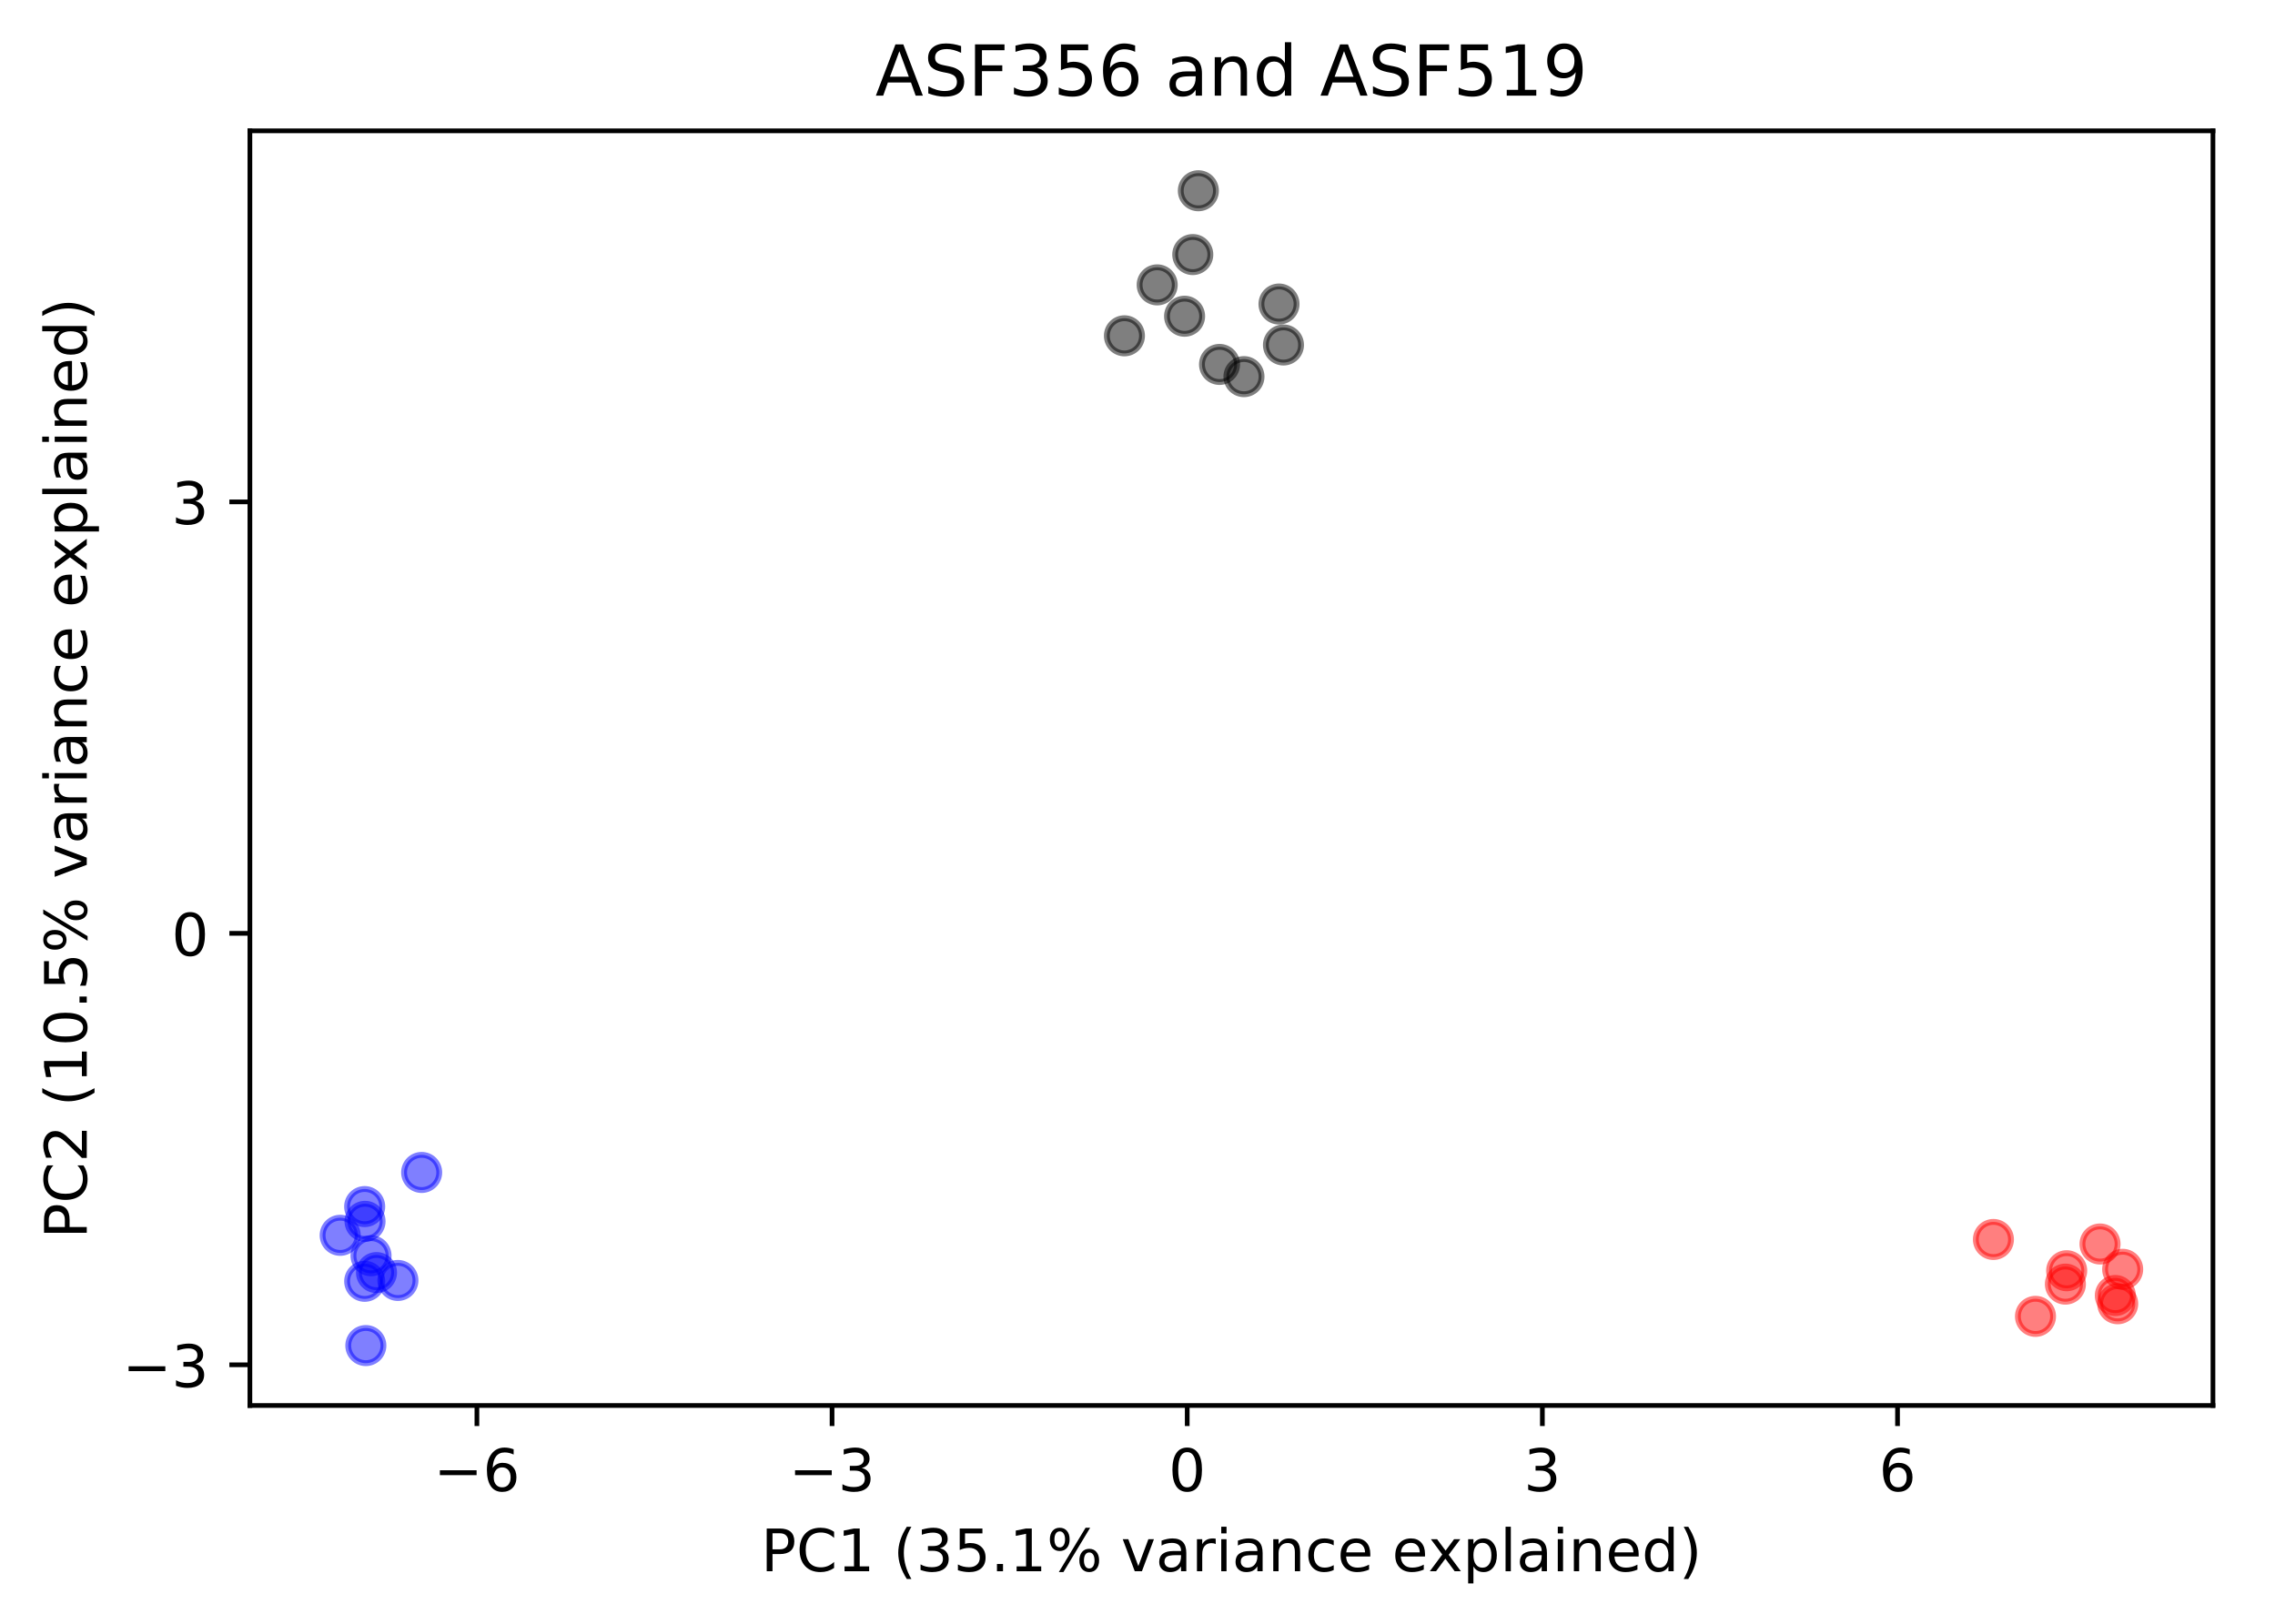
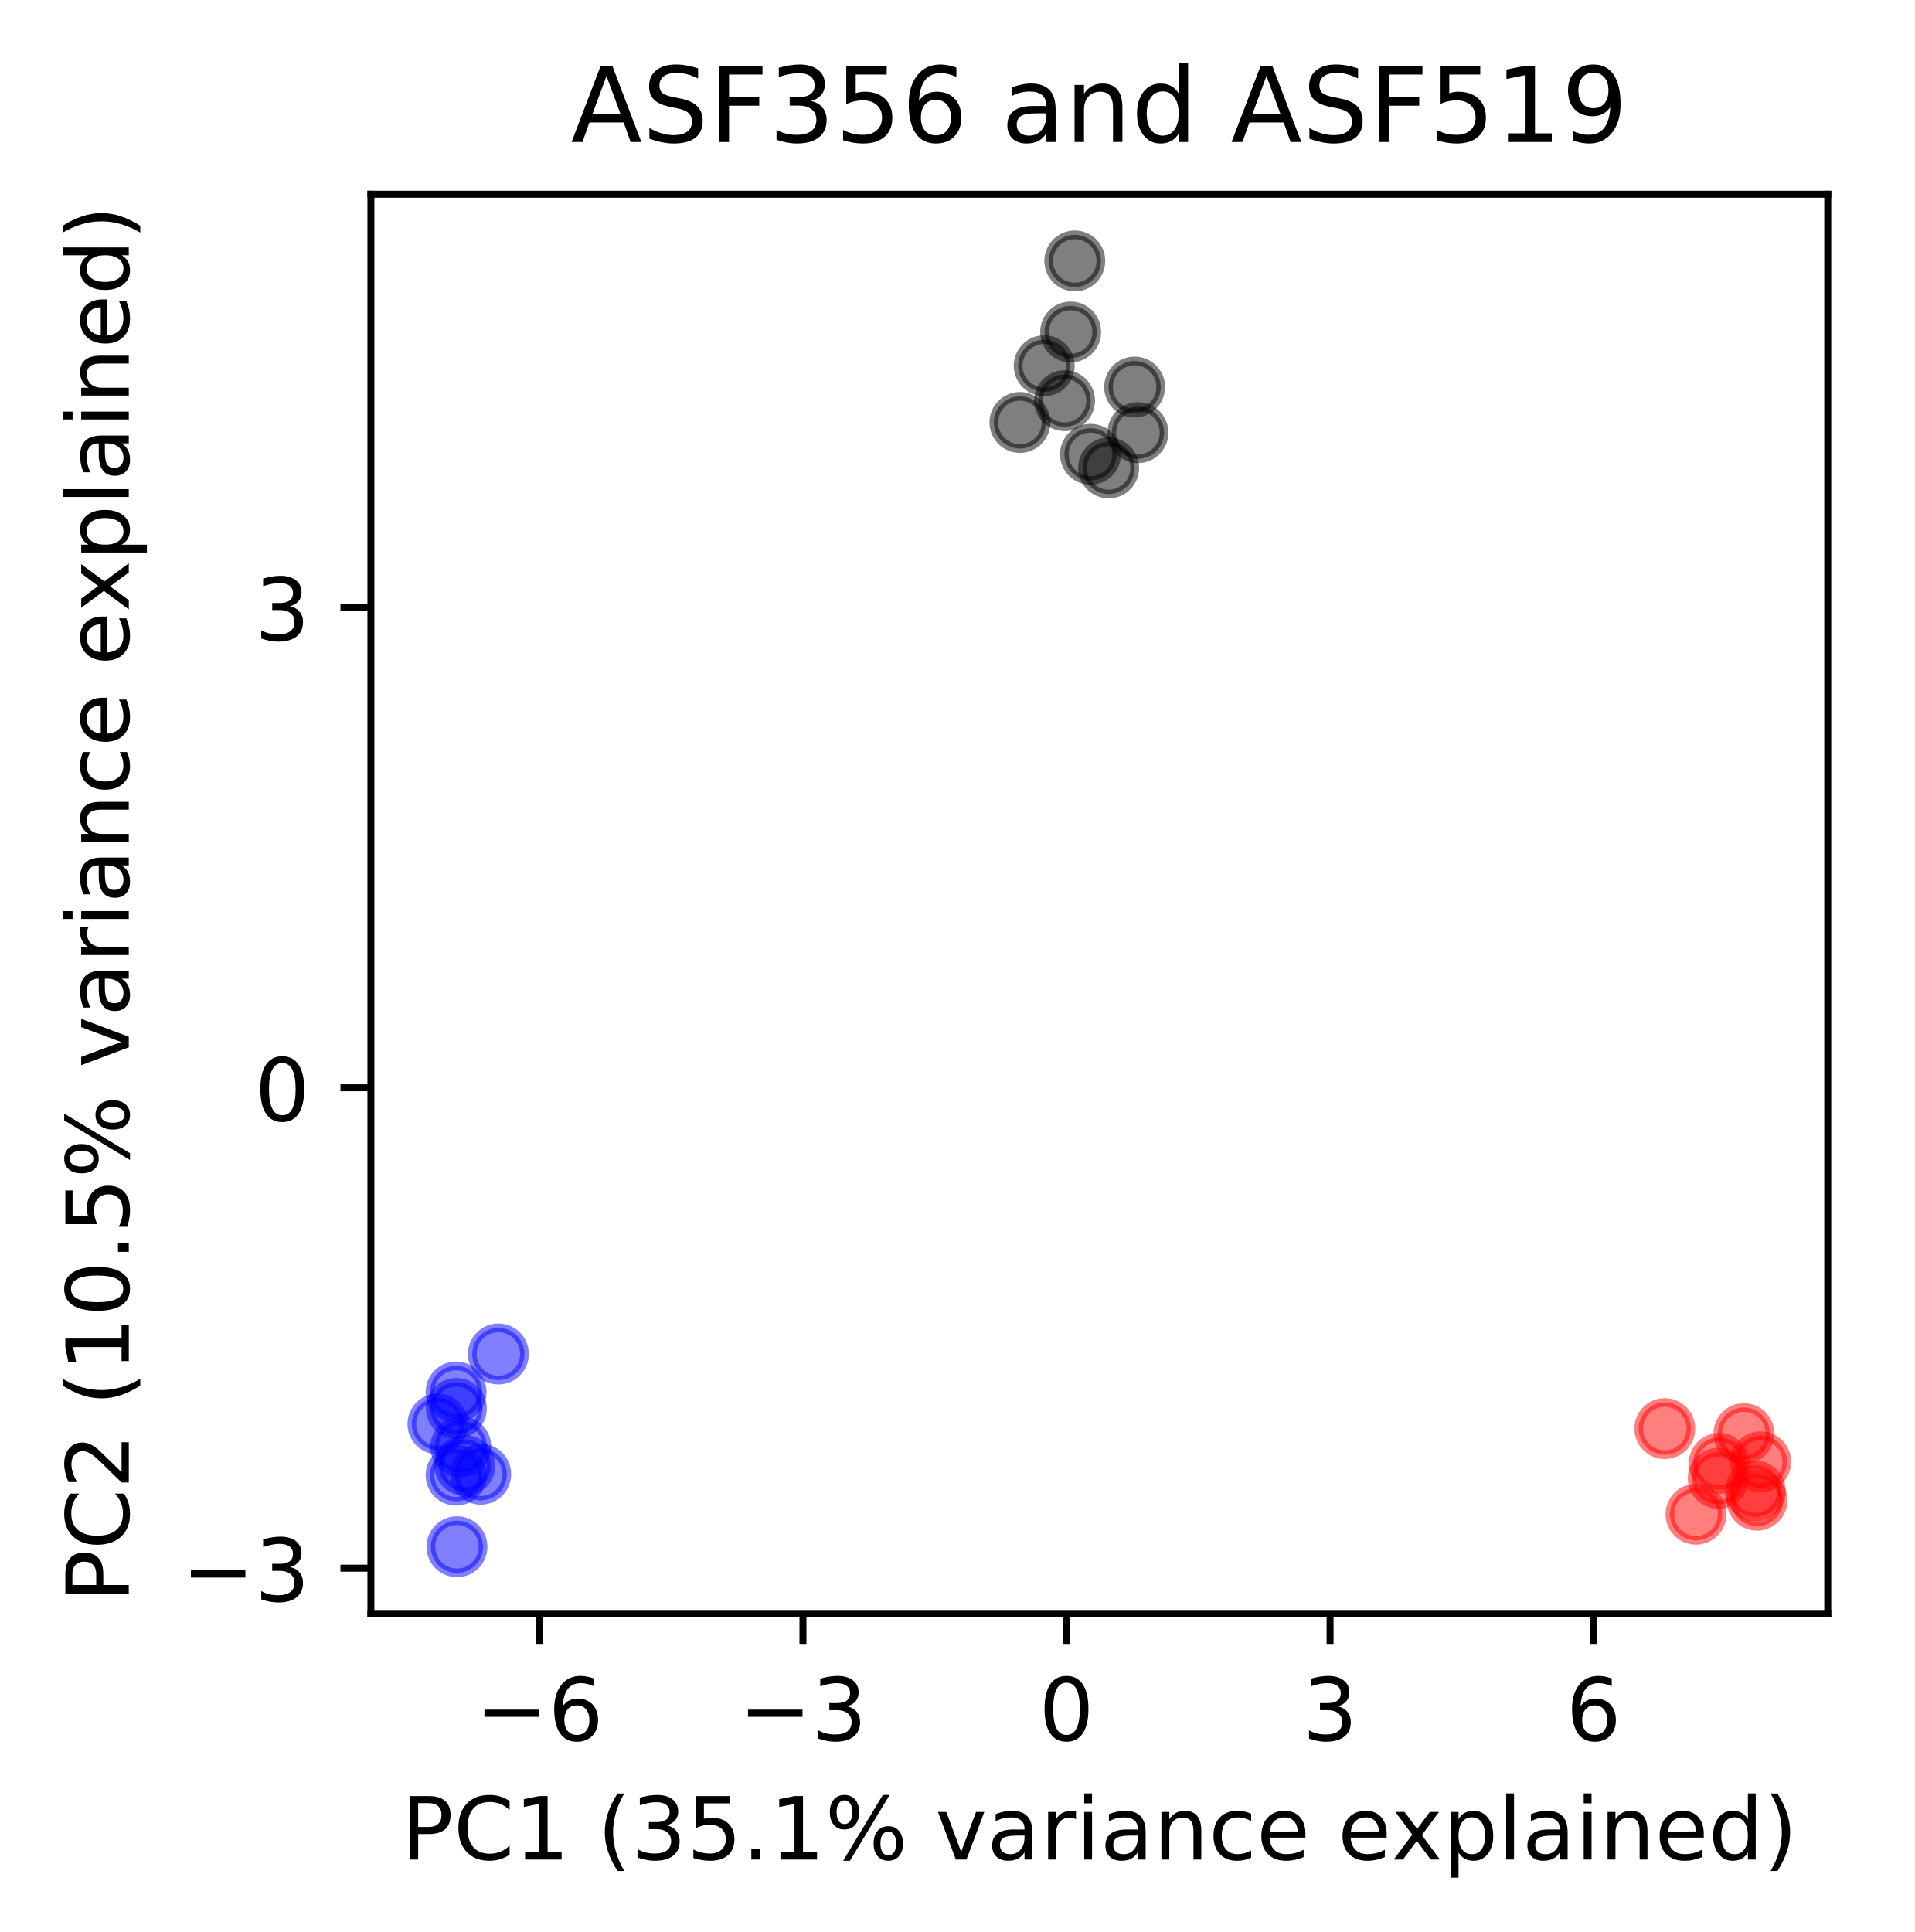
- <svg xmlns="http://www.w3.org/2000/svg" xmlns:xlink="http://www.w3.org/1999/xlink" height="277pt" version="1.1" viewBox="0 0 388 277" width="388pt">
+ <svg xmlns="http://www.w3.org/2000/svg" xmlns:xlink="http://www.w3.org/1999/xlink" height="222pt" version="1.1" viewBox="0 0 220 222" width="220pt">
  <defs>
    <style type="text/css">
*{stroke-linecap:butt;stroke-linejoin:round;}
  </style>
  </defs>
  <g id="figure_1">
    <g id="patch_1">
-       <path d="M 0 277.314  L 388.12 277.314  L 388.12 0  L 0 0  z " style="fill:#ffffff;" />
+       <path d="M 0 222.954  L 220.72 222.954  L 220.72 0  L 0 0  z " style="fill:#ffffff;" />
    </g>
    <g id="axes_1">
      <g id="patch_2">
-         <path d="M 42.62 239.758  L 377.42 239.758  L 377.42 22.318  L 42.62 22.318  z " style="fill:#ffffff;" />
+         <path d="M 42.62 185.398  L 210.02 185.398  L 210.02 22.318  L 42.62 22.318  z " style="fill:#ffffff;" />
      </g>
      <g id="PathCollection_1">
        <defs>
-           <path d="M 0 3  C 0.796 3 1.559 2.684 2.121 2.121  C 2.684 1.559 3 0.796 3 0  C 3 -0.796 2.684 -1.559 2.121 -2.121  C 1.559 -2.684 0.796 -3 0 -3  C -0.796 -3 -1.559 -2.684 -2.121 -2.121  C -2.684 -1.559 -3 -0.796 -3 0  C -3 0.796 -2.684 1.559 -2.121 2.121  C -1.559 2.684 -0.796 3 0 3  z " id="C0_0_54c3cd9144" />
+           <path d="M 0 3  C 0.796 3 1.559 2.684 2.121 2.121  C 2.684 1.559 3 0.796 3 0  C 3 -0.796 2.684 -1.559 2.121 -2.121  C 1.559 -2.684 0.796 -3 0 -3  C -0.796 -3 -1.559 -2.684 -2.121 -2.121  C -2.684 -1.559 -3 -0.796 -3 0  C -3 0.796 -2.684 1.559 -2.121 2.121  C -1.559 2.684 -0.796 3 0 3  z " id="C0_0_e831d27864" />
        </defs>
-         <g clip-path="url(#p5eb4cb248e)">
-           <use style="fill:#0000ff;fill-opacity:0.5;stroke:#0000ff;stroke-opacity:0.5;" x="62.2" xlink:href="#C0_0_54c3cd9144" y="218.573" />
-         </g>
-         <g clip-path="url(#p5eb4cb248e)">
-           <use style="fill:#ff0000;fill-opacity:0.5;stroke:#ff0000;stroke-opacity:0.5;" x="352.47" xlink:href="#C0_0_54c3cd9144" y="216.77" />
-         </g>
-         <g clip-path="url(#p5eb4cb248e)">
-           <use style="fill:#0000ff;fill-opacity:0.5;stroke:#0000ff;stroke-opacity:0.5;" x="71.914" xlink:href="#C0_0_54c3cd9144" y="200.004" />
-         </g>
-         <g clip-path="url(#p5eb4cb248e)">
-           <use style="fill-opacity:0.5;stroke:#000000;stroke-opacity:0.5;" x="191.771" xlink:href="#C0_0_54c3cd9144" y="57.284" />
-         </g>
-         <g clip-path="url(#p5eb4cb248e)">
-           <use style="fill:#ff0000;fill-opacity:0.5;stroke:#ff0000;stroke-opacity:0.5;" x="339.978" xlink:href="#C0_0_54c3cd9144" y="211.438" />
-         </g>
-         <g clip-path="url(#p5eb4cb248e)">
-           <use style="fill:#0000ff;fill-opacity:0.5;stroke:#0000ff;stroke-opacity:0.5;" x="62.258" xlink:href="#C0_0_54c3cd9144" y="208.343" />
-         </g>
-         <g clip-path="url(#p5eb4cb248e)">
-           <use style="fill-opacity:0.5;stroke:#000000;stroke-opacity:0.5;" x="207.992" xlink:href="#C0_0_54c3cd9144" y="62.166" />
-         </g>
-         <g clip-path="url(#p5eb4cb248e)">
-           <use style="fill-opacity:0.5;stroke:#000000;stroke-opacity:0.5;" x="202.03" xlink:href="#C0_0_54c3cd9144" y="53.944" />
-         </g>
-         <g clip-path="url(#p5eb4cb248e)">
-           <use style="fill:#ff0000;fill-opacity:0.5;stroke:#ff0000;stroke-opacity:0.5;" x="352.252" xlink:href="#C0_0_54c3cd9144" y="219.051" />
-         </g>
-         <g clip-path="url(#p5eb4cb248e)">
-           <use style="fill:#0000ff;fill-opacity:0.5;stroke:#0000ff;stroke-opacity:0.5;" x="67.863" xlink:href="#C0_0_54c3cd9144" y="218.428" />
-         </g>
-         <g clip-path="url(#p5eb4cb248e)">
-           <use style="fill-opacity:0.5;stroke:#000000;stroke-opacity:0.5;" x="218.132" xlink:href="#C0_0_54c3cd9144" y="51.864" />
-         </g>
-         <g clip-path="url(#p5eb4cb248e)">
-           <use style="fill:#ff0000;fill-opacity:0.5;stroke:#ff0000;stroke-opacity:0.5;" x="362.021" xlink:href="#C0_0_54c3cd9144" y="216.526" />
-         </g>
-         <g clip-path="url(#p5eb4cb248e)">
-           <use style="fill:#0000ff;fill-opacity:0.5;stroke:#0000ff;stroke-opacity:0.5;" x="62.393" xlink:href="#C0_0_54c3cd9144" y="229.536" />
-         </g>
-         <g clip-path="url(#p5eb4cb248e)">
-           <use style="fill:#ff0000;fill-opacity:0.5;stroke:#ff0000;stroke-opacity:0.5;" x="358.16" xlink:href="#C0_0_54c3cd9144" y="212.207" />
-         </g>
-         <g clip-path="url(#p5eb4cb248e)">
-           <use style="fill-opacity:0.5;stroke:#000000;stroke-opacity:0.5;" x="212.156" xlink:href="#C0_0_54c3cd9144" y="64.249" />
-         </g>
-         <g clip-path="url(#p5eb4cb248e)">
-           <use style="fill-opacity:0.5;stroke:#000000;stroke-opacity:0.5;" x="203.427" xlink:href="#C0_0_54c3cd9144" y="43.424" />
-         </g>
-         <g clip-path="url(#p5eb4cb248e)">
-           <use style="fill:#0000ff;fill-opacity:0.5;stroke:#0000ff;stroke-opacity:0.5;" x="58.019" xlink:href="#C0_0_54c3cd9144" y="210.727" />
-         </g>
-         <g clip-path="url(#p5eb4cb248e)">
-           <use style="fill:#0000ff;fill-opacity:0.5;stroke:#0000ff;stroke-opacity:0.5;" x="63.28" xlink:href="#C0_0_54c3cd9144" y="214.212" />
-         </g>
-         <g clip-path="url(#p5eb4cb248e)">
-           <use style="fill-opacity:0.5;stroke:#000000;stroke-opacity:0.5;" x="197.358" xlink:href="#C0_0_54c3cd9144" y="48.596" />
-         </g>
-         <g clip-path="url(#p5eb4cb248e)">
-           <use style="fill:#ff0000;fill-opacity:0.5;stroke:#ff0000;stroke-opacity:0.5;" x="360.768" xlink:href="#C0_0_54c3cd9144" y="220.995" />
-         </g>
-         <g clip-path="url(#p5eb4cb248e)">
-           <use style="fill-opacity:0.5;stroke:#000000;stroke-opacity:0.5;" x="218.895" xlink:href="#C0_0_54c3cd9144" y="58.847" />
-         </g>
-         <g clip-path="url(#p5eb4cb248e)">
-           <use style="fill:#ff0000;fill-opacity:0.5;stroke:#ff0000;stroke-opacity:0.5;" x="361.172" xlink:href="#C0_0_54c3cd9144" y="222.401" />
-         </g>
-         <g clip-path="url(#p5eb4cb248e)">
-           <use style="fill:#0000ff;fill-opacity:0.5;stroke:#0000ff;stroke-opacity:0.5;" x="64.212" xlink:href="#C0_0_54c3cd9144" y="217.085" />
-         </g>
-         <g clip-path="url(#p5eb4cb248e)">
-           <use style="fill-opacity:0.5;stroke:#000000;stroke-opacity:0.5;" x="204.378" xlink:href="#C0_0_54c3cd9144" y="32.54" />
-         </g>
-         <g clip-path="url(#p5eb4cb248e)">
-           <use style="fill:#ff0000;fill-opacity:0.5;stroke:#ff0000;stroke-opacity:0.5;" x="347.152" xlink:href="#C0_0_54c3cd9144" y="224.553" />
-         </g>
-         <g clip-path="url(#p5eb4cb248e)">
-           <use style="fill:#0000ff;fill-opacity:0.5;stroke:#0000ff;stroke-opacity:0.5;" x="62.195" xlink:href="#C0_0_54c3cd9144" y="205.827" />
+         <g clip-path="url(#p39b601dd6e)">
+           <use style="fill:#0000ff;fill-opacity:0.5;stroke:#0000ff;stroke-opacity:0.5;" x="52.41" xlink:href="#C0_0_e831d27864" y="169.509" />
+         </g>
+         <g clip-path="url(#p39b601dd6e)">
+           <use style="fill:#ff0000;fill-opacity:0.5;stroke:#ff0000;stroke-opacity:0.5;" x="197.545" xlink:href="#C0_0_e831d27864" y="168.157" />
+         </g>
+         <g clip-path="url(#p39b601dd6e)">
+           <use style="fill:#0000ff;fill-opacity:0.5;stroke:#0000ff;stroke-opacity:0.5;" x="57.267" xlink:href="#C0_0_e831d27864" y="155.583" />
+         </g>
+         <g clip-path="url(#p39b601dd6e)">
+           <use style="fill-opacity:0.5;stroke:#000000;stroke-opacity:0.5;" x="117.196" xlink:href="#C0_0_e831d27864" y="48.542" />
+         </g>
+         <g clip-path="url(#p39b601dd6e)">
+           <use style="fill:#ff0000;fill-opacity:0.5;stroke:#ff0000;stroke-opacity:0.5;" x="191.299" xlink:href="#C0_0_e831d27864" y="164.158" />
+         </g>
+         <g clip-path="url(#p39b601dd6e)">
+           <use style="fill:#0000ff;fill-opacity:0.5;stroke:#0000ff;stroke-opacity:0.5;" x="52.439" xlink:href="#C0_0_e831d27864" y="161.837" />
+         </g>
+         <g clip-path="url(#p39b601dd6e)">
+           <use style="fill-opacity:0.5;stroke:#000000;stroke-opacity:0.5;" x="125.306" xlink:href="#C0_0_e831d27864" y="52.204" />
+         </g>
+         <g clip-path="url(#p39b601dd6e)">
+           <use style="fill-opacity:0.5;stroke:#000000;stroke-opacity:0.5;" x="122.325" xlink:href="#C0_0_e831d27864" y="46.038" />
+         </g>
+         <g clip-path="url(#p39b601dd6e)">
+           <use style="fill:#ff0000;fill-opacity:0.5;stroke:#ff0000;stroke-opacity:0.5;" x="197.436" xlink:href="#C0_0_e831d27864" y="169.868" />
+         </g>
+         <g clip-path="url(#p39b601dd6e)">
+           <use style="fill:#0000ff;fill-opacity:0.5;stroke:#0000ff;stroke-opacity:0.5;" x="55.242" xlink:href="#C0_0_e831d27864" y="169.4" />
+         </g>
+         <g clip-path="url(#p39b601dd6e)">
+           <use style="fill-opacity:0.5;stroke:#000000;stroke-opacity:0.5;" x="130.376" xlink:href="#C0_0_e831d27864" y="44.477" />
+         </g>
+         <g clip-path="url(#p39b601dd6e)">
+           <use style="fill:#ff0000;fill-opacity:0.5;stroke:#ff0000;stroke-opacity:0.5;" x="202.321" xlink:href="#C0_0_e831d27864" y="167.974" />
+         </g>
+         <g clip-path="url(#p39b601dd6e)">
+           <use style="fill:#0000ff;fill-opacity:0.5;stroke:#0000ff;stroke-opacity:0.5;" x="52.507" xlink:href="#C0_0_e831d27864" y="177.732" />
+         </g>
+         <g clip-path="url(#p39b601dd6e)">
+           <use style="fill:#ff0000;fill-opacity:0.5;stroke:#ff0000;stroke-opacity:0.5;" x="200.39" xlink:href="#C0_0_e831d27864" y="164.735" />
+         </g>
+         <g clip-path="url(#p39b601dd6e)">
+           <use style="fill-opacity:0.5;stroke:#000000;stroke-opacity:0.5;" x="127.388" xlink:href="#C0_0_e831d27864" y="53.767" />
+         </g>
+         <g clip-path="url(#p39b601dd6e)">
+           <use style="fill-opacity:0.5;stroke:#000000;stroke-opacity:0.5;" x="123.024" xlink:href="#C0_0_e831d27864" y="38.148" />
+         </g>
+         <g clip-path="url(#p39b601dd6e)">
+           <use style="fill:#0000ff;fill-opacity:0.5;stroke:#0000ff;stroke-opacity:0.5;" x="50.32" xlink:href="#C0_0_e831d27864" y="163.625" />
+         </g>
+         <g clip-path="url(#p39b601dd6e)">
+           <use style="fill:#0000ff;fill-opacity:0.5;stroke:#0000ff;stroke-opacity:0.5;" x="52.95" xlink:href="#C0_0_e831d27864" y="166.238" />
+         </g>
+         <g clip-path="url(#p39b601dd6e)">
+           <use style="fill-opacity:0.5;stroke:#000000;stroke-opacity:0.5;" x="119.989" xlink:href="#C0_0_e831d27864" y="42.026" />
+         </g>
+         <g clip-path="url(#p39b601dd6e)">
+           <use style="fill:#ff0000;fill-opacity:0.5;stroke:#ff0000;stroke-opacity:0.5;" x="201.694" xlink:href="#C0_0_e831d27864" y="171.326" />
+         </g>
+         <g clip-path="url(#p39b601dd6e)">
+           <use style="fill-opacity:0.5;stroke:#000000;stroke-opacity:0.5;" x="130.758" xlink:href="#C0_0_e831d27864" y="49.715" />
+         </g>
+         <g clip-path="url(#p39b601dd6e)">
+           <use style="fill:#ff0000;fill-opacity:0.5;stroke:#ff0000;stroke-opacity:0.5;" x="201.896" xlink:href="#C0_0_e831d27864" y="172.38" />
+         </g>
+         <g clip-path="url(#p39b601dd6e)">
+           <use style="fill:#0000ff;fill-opacity:0.5;stroke:#0000ff;stroke-opacity:0.5;" x="53.416" xlink:href="#C0_0_e831d27864" y="168.394" />
+         </g>
+         <g clip-path="url(#p39b601dd6e)">
+           <use style="fill-opacity:0.5;stroke:#000000;stroke-opacity:0.5;" x="123.499" xlink:href="#C0_0_e831d27864" y="29.985" />
+         </g>
+         <g clip-path="url(#p39b601dd6e)">
+           <use style="fill:#ff0000;fill-opacity:0.5;stroke:#ff0000;stroke-opacity:0.5;" x="194.886" xlink:href="#C0_0_e831d27864" y="173.994" />
+         </g>
+         <g clip-path="url(#p39b601dd6e)">
+           <use style="fill:#0000ff;fill-opacity:0.5;stroke:#0000ff;stroke-opacity:0.5;" x="52.408" xlink:href="#C0_0_e831d27864" y="159.95" />
        </g>
      </g>
      <g id="matplotlib.axis_1">
        <g id="xtick_1">
          <g id="line2d_1">
            <defs>
-               <path d="M 0 0  L 0 3.5  " id="m6703684ed3" style="stroke:#000000;stroke-width:0.8;" />
-             </defs>
-             <g>
-               <use style="stroke:#000000;stroke-width:0.8;" x="81.335" xlink:href="#m6703684ed3" y="239.758" />
+               <path d="M 0 0  L 0 3.5  " id="m27b9140f7a" style="stroke:#000000;stroke-width:0.8;" />
+             </defs>
+             <g>
+               <use style="stroke:#000000;stroke-width:0.8;" x="61.978" xlink:href="#m27b9140f7a" y="185.398" />
            </g>
          </g>
          <g id="text_1">
            <defs>
              <path d="M 10.594 35.5  L 73.188 35.5  L 73.188 27.203  L 10.594 27.203  z " id="DejaVuSans-2212" />
              <path d="M 33.016 40.375  Q 26.375 40.375 22.484 35.828  Q 18.609 31.297 18.609 23.391  Q 18.609 15.531 22.484 10.953  Q 26.375 6.391 33.016 6.391  Q 39.656 6.391 43.531 10.953  Q 47.406 15.531 47.406 23.391  Q 47.406 31.297 43.531 35.828  Q 39.656 40.375 33.016 40.375  z M 52.594 71.297  L 52.594 62.312  Q 48.875 64.062 45.094 64.984  Q 41.312 65.922 37.594 65.922  Q 27.828 65.922 22.672 59.328  Q 17.531 52.734 16.797 39.406  Q 19.672 43.656 24.016 45.922  Q 28.375 48.188 33.594 48.188  Q 44.578 48.188 50.953 41.516  Q 57.328 34.859 57.328 23.391  Q 57.328 12.156 50.688 5.359  Q 44.047 -1.422 33.016 -1.422  Q 20.359 -1.422 13.672 8.266  Q 6.984 17.969 6.984 36.375  Q 6.984 53.656 15.188 63.938  Q 23.391 74.219 37.203 74.219  Q 40.922 74.219 44.703 73.484  Q 48.484 72.75 52.594 71.297  z " id="DejaVuSans-36" />
            </defs>
-             <g transform="translate(73.96432 254.3566)scale(0.1 -0.1)">
+             <g transform="translate(54.60677 199.9966)scale(0.1 -0.1)">
              <use xlink:href="#DejaVuSans-2212" />
              <use x="83.789" xlink:href="#DejaVuSans-36" />
            </g>
          </g>
        </g>
        <g id="xtick_2">
          <g id="line2d_2">
            <g>
-               <use style="stroke:#000000;stroke-width:0.8;" x="141.907" xlink:href="#m6703684ed3" y="239.758" />
+               <use style="stroke:#000000;stroke-width:0.8;" x="92.264" xlink:href="#m27b9140f7a" y="185.398" />
            </g>
          </g>
          <g id="text_2">
            <defs>
              <path d="M 40.578 39.312  Q 47.656 37.797 51.625 33  Q 55.609 28.219 55.609 21.188  Q 55.609 10.406 48.188 4.484  Q 40.766 -1.422 27.094 -1.422  Q 22.516 -1.422 17.656 -0.516  Q 12.797 0.391 7.625 2.203  L 7.625 11.719  Q 11.719 9.328 16.594 8.109  Q 21.484 6.891 26.812 6.891  Q 36.078 6.891 40.938 10.547  Q 45.797 14.203 45.797 21.188  Q 45.797 27.641 41.281 31.266  Q 36.766 34.906 28.719 34.906  L 20.219 34.906  L 20.219 43.016  L 29.109 43.016  Q 36.375 43.016 40.234 45.922  Q 44.094 48.828 44.094 54.297  Q 44.094 59.906 40.109 62.906  Q 36.141 65.922 28.719 65.922  Q 24.656 65.922 20.016 65.031  Q 15.375 64.156 9.812 62.312  L 9.812 71.094  Q 15.438 72.656 20.344 73.438  Q 25.25 74.219 29.594 74.219  Q 40.828 74.219 47.359 69.109  Q 53.906 64.016 53.906 55.328  Q 53.906 49.266 50.438 45.094  Q 46.969 40.922 40.578 39.312  z " id="DejaVuSans-33" />
            </defs>
-             <g transform="translate(134.536 254.3566)scale(0.1 -0.1)">
+             <g transform="translate(84.89261 199.9966)scale(0.1 -0.1)">
              <use xlink:href="#DejaVuSans-2212" />
              <use x="83.789" xlink:href="#DejaVuSans-33" />
            </g>
          </g>
        </g>
        <g id="xtick_3">
          <g id="line2d_3">
            <g>
-               <use style="stroke:#000000;stroke-width:0.8;" x="202.479" xlink:href="#m6703684ed3" y="239.758" />
+               <use style="stroke:#000000;stroke-width:0.8;" x="122.55" xlink:href="#m27b9140f7a" y="185.398" />
            </g>
          </g>
          <g id="text_3">
            <defs>
              <path d="M 31.781 66.406  Q 24.172 66.406 20.328 58.906  Q 16.5 51.422 16.5 36.375  Q 16.5 21.391 20.328 13.891  Q 24.172 6.391 31.781 6.391  Q 39.453 6.391 43.281 13.891  Q 47.125 21.391 47.125 36.375  Q 47.125 51.422 43.281 58.906  Q 39.453 66.406 31.781 66.406  z M 31.781 74.219  Q 44.047 74.219 50.516 64.516  Q 56.984 54.828 56.984 36.375  Q 56.984 17.969 50.516 8.266  Q 44.047 -1.422 31.781 -1.422  Q 19.531 -1.422 13.062 8.266  Q 6.594 17.969 6.594 36.375  Q 6.594 54.828 13.062 64.516  Q 19.531 74.219 31.781 74.219  z " id="DejaVuSans-30" />
            </defs>
-             <g transform="translate(199.2975 254.3566)scale(0.1 -0.1)">
+             <g transform="translate(119.3683 199.9966)scale(0.1 -0.1)">
              <use xlink:href="#DejaVuSans-30" />
            </g>
          </g>
        </g>
        <g id="xtick_4">
          <g id="line2d_4">
            <g>
-               <use style="stroke:#000000;stroke-width:0.8;" x="263.05" xlink:href="#m6703684ed3" y="239.758" />
+               <use style="stroke:#000000;stroke-width:0.8;" x="152.835" xlink:href="#m27b9140f7a" y="185.398" />
            </g>
          </g>
          <g id="text_4">
-             <g transform="translate(259.8692 254.3566)scale(0.1 -0.1)">
+             <g transform="translate(149.6541 199.9966)scale(0.1 -0.1)">
              <use xlink:href="#DejaVuSans-33" />
            </g>
          </g>
        </g>
        <g id="xtick_5">
          <g id="line2d_5">
            <g>
-               <use style="stroke:#000000;stroke-width:0.8;" x="323.622" xlink:href="#m6703684ed3" y="239.758" />
+               <use style="stroke:#000000;stroke-width:0.8;" x="183.121" xlink:href="#m27b9140f7a" y="185.398" />
            </g>
          </g>
          <g id="text_5">
-             <g transform="translate(320.4409 254.3566)scale(0.1 -0.1)">
+             <g transform="translate(179.94 199.9966)scale(0.1 -0.1)">
              <use xlink:href="#DejaVuSans-36" />
            </g>
          </g>
        </g>
        <g id="text_6">
          <defs>
            <path d="M 19.672 64.797  L 19.672 37.406  L 32.078 37.406  Q 38.969 37.406 42.719 40.969  Q 46.484 44.531 46.484 51.125  Q 46.484 57.672 42.719 61.234  Q 38.969 64.797 32.078 64.797  z M 9.812 72.906  L 32.078 72.906  Q 44.344 72.906 50.609 67.359  Q 56.891 61.812 56.891 51.125  Q 56.891 40.328 50.609 34.812  Q 44.344 29.297 32.078 29.297  L 19.672 29.297  L 19.672 0  L 9.812 0  z " id="DejaVuSans-50" />
            <path d="M 64.406 67.281  L 64.406 56.891  Q 59.422 61.531 53.781 63.812  Q 48.141 66.109 41.797 66.109  Q 29.297 66.109 22.656 58.469  Q 16.016 50.828 16.016 36.375  Q 16.016 21.969 22.656 14.328  Q 29.297 6.688 41.797 6.688  Q 48.141 6.688 53.781 8.984  Q 59.422 11.281 64.406 15.922  L 64.406 5.609  Q 59.234 2.094 53.438 0.328  Q 47.656 -1.422 41.219 -1.422  Q 24.656 -1.422 15.125 8.703  Q 5.609 18.844 5.609 36.375  Q 5.609 53.953 15.125 64.078  Q 24.656 74.219 41.219 74.219  Q 47.75 74.219 53.531 72.484  Q 59.328 70.75 64.406 67.281  z " id="DejaVuSans-43" />
            <path d="M 12.406 8.297  L 28.516 8.297  L 28.516 63.922  L 10.984 60.406  L 10.984 69.391  L 28.422 72.906  L 38.281 72.906  L 38.281 8.297  L 54.391 8.297  L 54.391 0  L 12.406 0  z " id="DejaVuSans-31" />
            <path id="DejaVuSans-20" />
            <path d="M 31 75.875  Q 24.469 64.656 21.281 53.656  Q 18.109 42.672 18.109 31.391  Q 18.109 20.125 21.312 9.062  Q 24.516 -2 31 -13.188  L 23.188 -13.188  Q 15.875 -1.703 12.234 9.375  Q 8.594 20.453 8.594 31.391  Q 8.594 42.281 12.203 53.312  Q 15.828 64.359 23.188 75.875  z " id="DejaVuSans-28" />
            <path d="M 10.797 72.906  L 49.516 72.906  L 49.516 64.594  L 19.828 64.594  L 19.828 46.734  Q 21.969 47.469 24.109 47.828  Q 26.266 48.188 28.422 48.188  Q 40.625 48.188 47.75 41.5  Q 54.891 34.812 54.891 23.391  Q 54.891 11.625 47.562 5.094  Q 40.234 -1.422 26.906 -1.422  Q 22.312 -1.422 17.547 -0.641  Q 12.797 0.141 7.719 1.703  L 7.719 11.625  Q 12.109 9.234 16.797 8.062  Q 21.484 6.891 26.703 6.891  Q 35.156 6.891 40.078 11.328  Q 45.016 15.766 45.016 23.391  Q 45.016 31 40.078 35.438  Q 35.156 39.891 26.703 39.891  Q 22.75 39.891 18.812 39.016  Q 14.891 38.141 10.797 36.281  z " id="DejaVuSans-35" />
            <path d="M 10.688 12.406  L 21 12.406  L 21 0  L 10.688 0  z " id="DejaVuSans-2e" />
            <path d="M 72.703 32.078  Q 68.453 32.078 66.031 28.469  Q 63.625 24.859 63.625 18.406  Q 63.625 12.062 66.031 8.422  Q 68.453 4.781 72.703 4.781  Q 76.859 4.781 79.266 8.422  Q 81.688 12.062 81.688 18.406  Q 81.688 24.812 79.266 28.438  Q 76.859 32.078 72.703 32.078  z M 72.703 38.281  Q 80.422 38.281 84.953 32.906  Q 89.5 27.547 89.5 18.406  Q 89.5 9.281 84.938 3.922  Q 80.375 -1.422 72.703 -1.422  Q 64.891 -1.422 60.344 3.922  Q 55.812 9.281 55.812 18.406  Q 55.812 27.594 60.375 32.938  Q 64.938 38.281 72.703 38.281  z M 22.312 68.016  Q 18.109 68.016 15.688 64.375  Q 13.281 60.75 13.281 54.391  Q 13.281 47.953 15.672 44.328  Q 18.062 40.719 22.312 40.719  Q 26.562 40.719 28.969 44.328  Q 31.391 47.953 31.391 54.391  Q 31.391 60.688 28.953 64.344  Q 26.516 68.016 22.312 68.016  z M 66.406 74.219  L 74.219 74.219  L 28.609 -1.422  L 20.797 -1.422  z M 22.312 74.219  Q 30.031 74.219 34.609 68.875  Q 39.203 63.531 39.203 54.391  Q 39.203 45.172 34.641 39.844  Q 30.078 34.516 22.312 34.516  Q 14.547 34.516 10.031 39.859  Q 5.516 45.219 5.516 54.391  Q 5.516 63.484 10.047 68.844  Q 14.594 74.219 22.312 74.219  z " id="DejaVuSans-25" />
            <path d="M 2.984 54.688  L 12.5 54.688  L 29.594 8.797  L 46.688 54.688  L 56.203 54.688  L 35.688 0  L 23.484 0  z " id="DejaVuSans-76" />
            <path d="M 34.281 27.484  Q 23.391 27.484 19.188 25  Q 14.984 22.516 14.984 16.5  Q 14.984 11.719 18.141 8.906  Q 21.297 6.109 26.703 6.109  Q 34.188 6.109 38.703 11.406  Q 43.219 16.703 43.219 25.484  L 43.219 27.484  z M 52.203 31.203  L 52.203 0  L 43.219 0  L 43.219 8.297  Q 40.141 3.328 35.547 0.953  Q 30.953 -1.422 24.312 -1.422  Q 15.922 -1.422 10.953 3.297  Q 6 8.016 6 15.922  Q 6 25.141 12.172 29.828  Q 18.359 34.516 30.609 34.516  L 43.219 34.516  L 43.219 35.406  Q 43.219 41.609 39.141 45  Q 35.062 48.391 27.688 48.391  Q 23 48.391 18.547 47.266  Q 14.109 46.141 10.016 43.891  L 10.016 52.203  Q 14.938 54.109 19.578 55.047  Q 24.219 56 28.609 56  Q 40.484 56 46.344 49.844  Q 52.203 43.703 52.203 31.203  z " id="DejaVuSans-61" />
            <path d="M 41.109 46.297  Q 39.594 47.172 37.812 47.578  Q 36.031 48 33.891 48  Q 26.266 48 22.188 43.047  Q 18.109 38.094 18.109 28.812  L 18.109 0  L 9.078 0  L 9.078 54.688  L 18.109 54.688  L 18.109 46.188  Q 20.953 51.172 25.484 53.578  Q 30.031 56 36.531 56  Q 37.453 56 38.578 55.875  Q 39.703 55.766 41.062 55.516  z " id="DejaVuSans-72" />
            <path d="M 9.422 54.688  L 18.406 54.688  L 18.406 0  L 9.422 0  z M 9.422 75.984  L 18.406 75.984  L 18.406 64.594  L 9.422 64.594  z " id="DejaVuSans-69" />
            <path d="M 54.891 33.016  L 54.891 0  L 45.906 0  L 45.906 32.719  Q 45.906 40.484 42.875 44.328  Q 39.844 48.188 33.797 48.188  Q 26.516 48.188 22.312 43.547  Q 18.109 38.922 18.109 30.906  L 18.109 0  L 9.078 0  L 9.078 54.688  L 18.109 54.688  L 18.109 46.188  Q 21.344 51.125 25.703 53.562  Q 30.078 56 35.797 56  Q 45.219 56 50.047 50.172  Q 54.891 44.344 54.891 33.016  z " id="DejaVuSans-6e" />
            <path d="M 48.781 52.594  L 48.781 44.188  Q 44.969 46.297 41.141 47.344  Q 37.312 48.391 33.406 48.391  Q 24.656 48.391 19.812 42.844  Q 14.984 37.312 14.984 27.297  Q 14.984 17.281 19.812 11.734  Q 24.656 6.203 33.406 6.203  Q 37.312 6.203 41.141 7.25  Q 44.969 8.297 48.781 10.406  L 48.781 2.094  Q 45.016 0.344 40.984 -0.531  Q 36.969 -1.422 32.422 -1.422  Q 20.062 -1.422 12.781 6.344  Q 5.516 14.109 5.516 27.297  Q 5.516 40.672 12.859 48.328  Q 20.219 56 33.016 56  Q 37.156 56 41.109 55.141  Q 45.062 54.297 48.781 52.594  z " id="DejaVuSans-63" />
            <path d="M 56.203 29.594  L 56.203 25.203  L 14.891 25.203  Q 15.484 15.922 20.484 11.062  Q 25.484 6.203 34.422 6.203  Q 39.594 6.203 44.453 7.469  Q 49.312 8.734 54.109 11.281  L 54.109 2.781  Q 49.266 0.734 44.188 -0.344  Q 39.109 -1.422 33.891 -1.422  Q 20.797 -1.422 13.156 6.188  Q 5.516 13.812 5.516 26.812  Q 5.516 40.234 12.766 48.109  Q 20.016 56 32.328 56  Q 43.359 56 49.781 48.891  Q 56.203 41.797 56.203 29.594  z M 47.219 32.234  Q 47.125 39.594 43.094 43.984  Q 39.062 48.391 32.422 48.391  Q 24.906 48.391 20.391 44.141  Q 15.875 39.891 15.188 32.172  z " id="DejaVuSans-65" />
            <path d="M 54.891 54.688  L 35.109 28.078  L 55.906 0  L 45.312 0  L 29.391 21.484  L 13.484 0  L 2.875 0  L 24.125 28.609  L 4.688 54.688  L 15.281 54.688  L 29.781 35.203  L 44.281 54.688  z " id="DejaVuSans-78" />
            <path d="M 18.109 8.203  L 18.109 -20.797  L 9.078 -20.797  L 9.078 54.688  L 18.109 54.688  L 18.109 46.391  Q 20.953 51.266 25.266 53.625  Q 29.594 56 35.594 56  Q 45.562 56 51.781 48.094  Q 58.016 40.188 58.016 27.297  Q 58.016 14.406 51.781 6.484  Q 45.562 -1.422 35.594 -1.422  Q 29.594 -1.422 25.266 0.953  Q 20.953 3.328 18.109 8.203  z M 48.688 27.297  Q 48.688 37.203 44.609 42.844  Q 40.531 48.484 33.406 48.484  Q 26.266 48.484 22.188 42.844  Q 18.109 37.203 18.109 27.297  Q 18.109 17.391 22.188 11.75  Q 26.266 6.109 33.406 6.109  Q 40.531 6.109 44.609 11.75  Q 48.688 17.391 48.688 27.297  z " id="DejaVuSans-70" />
            <path d="M 9.422 75.984  L 18.406 75.984  L 18.406 0  L 9.422 0  z " id="DejaVuSans-6c" />
            <path d="M 45.406 46.391  L 45.406 75.984  L 54.391 75.984  L 54.391 0  L 45.406 0  L 45.406 8.203  Q 42.578 3.328 38.25 0.953  Q 33.938 -1.422 27.875 -1.422  Q 17.969 -1.422 11.734 6.484  Q 5.516 14.406 5.516 27.297  Q 5.516 40.188 11.734 48.094  Q 17.969 56 27.875 56  Q 33.938 56 38.25 53.625  Q 42.578 51.266 45.406 46.391  z M 14.797 27.297  Q 14.797 17.391 18.875 11.75  Q 22.953 6.109 30.078 6.109  Q 37.203 6.109 41.297 11.75  Q 45.406 17.391 45.406 27.297  Q 45.406 37.203 41.297 42.844  Q 37.203 48.484 30.078 48.484  Q 22.953 48.484 18.875 42.844  Q 14.797 37.203 14.797 27.297  z " id="DejaVuSans-64" />
            <path d="M 8.016 75.875  L 15.828 75.875  Q 23.141 64.359 26.781 53.312  Q 30.422 42.281 30.422 31.391  Q 30.422 20.453 26.781 9.375  Q 23.141 -1.703 15.828 -13.188  L 8.016 -13.188  Q 14.5 -2 17.703 9.062  Q 20.906 20.125 20.906 31.391  Q 20.906 42.672 17.703 53.656  Q 14.5 64.656 8.016 75.875  z " id="DejaVuSans-29" />
          </defs>
-           <g transform="translate(129.7828 268.0347)scale(0.1 -0.1)">
+           <g transform="translate(46.08281 213.6747)scale(0.1 -0.1)">
            <use xlink:href="#DejaVuSans-50" />
            <use x="60.303" xlink:href="#DejaVuSans-43" />
            <use x="130.127" xlink:href="#DejaVuSans-31" />
            <use x="193.75" xlink:href="#DejaVuSans-20" />
            <use x="225.537" xlink:href="#DejaVuSans-28" />
            <use x="264.551" xlink:href="#DejaVuSans-33" />
            <use x="328.174" xlink:href="#DejaVuSans-35" />
            <use x="391.797" xlink:href="#DejaVuSans-2e" />
            <use x="423.584" xlink:href="#DejaVuSans-31" />
            <use x="487.207" xlink:href="#DejaVuSans-25" />
            <use x="582.227" xlink:href="#DejaVuSans-20" />
            <use x="614.014" xlink:href="#DejaVuSans-76" />
            <use x="673.193" xlink:href="#DejaVuSans-61" />
            <use x="734.473" xlink:href="#DejaVuSans-72" />
            <use x="775.586" xlink:href="#DejaVuSans-69" />
            <use x="803.369" xlink:href="#DejaVuSans-61" />
            <use x="864.648" xlink:href="#DejaVuSans-6e" />
            <use x="928.027" xlink:href="#DejaVuSans-63" />
            <use x="983.008" xlink:href="#DejaVuSans-65" />
            <use x="1044.531" xlink:href="#DejaVuSans-20" />
            <use x="1076.318" xlink:href="#DejaVuSans-65" />
            <use x="1137.826" xlink:href="#DejaVuSans-78" />
            <use x="1197.006" xlink:href="#DejaVuSans-70" />
            <use x="1260.482" xlink:href="#DejaVuSans-6c" />
            <use x="1288.266" xlink:href="#DejaVuSans-61" />
            <use x="1349.545" xlink:href="#DejaVuSans-69" />
            <use x="1377.328" xlink:href="#DejaVuSans-6e" />
            <use x="1440.707" xlink:href="#DejaVuSans-65" />
            <use x="1502.23" xlink:href="#DejaVuSans-64" />
            <use x="1565.707" xlink:href="#DejaVuSans-29" />
          </g>
        </g>
      </g>
      <g id="matplotlib.axis_2">
        <g id="ytick_1">
          <g id="line2d_6">
            <defs>
-               <path d="M 0 0  L -3.5 0  " id="mdc9387c9f6" style="stroke:#000000;stroke-width:0.8;" />
-             </defs>
-             <g>
-               <use style="stroke:#000000;stroke-width:0.8;" x="42.62" xlink:href="#mdc9387c9f6" y="232.818" />
+               <path d="M 0 0  L -3.5 0  " id="mb62c4a48e8" style="stroke:#000000;stroke-width:0.8;" />
+             </defs>
+             <g>
+               <use style="stroke:#000000;stroke-width:0.8;" x="42.62" xlink:href="#mb62c4a48e8" y="180.193" />
            </g>
          </g>
          <g id="text_7">
-             <g transform="translate(20.87813 236.6173)scale(0.1 -0.1)">
+             <g transform="translate(20.87813 183.9923)scale(0.1 -0.1)">
              <use xlink:href="#DejaVuSans-2212" />
              <use x="83.789" xlink:href="#DejaVuSans-33" />
            </g>
          </g>
        </g>
        <g id="ytick_2">
          <g id="line2d_7">
            <g>
-               <use style="stroke:#000000;stroke-width:0.8;" x="42.62" xlink:href="#mdc9387c9f6" y="159.215" />
+               <use style="stroke:#000000;stroke-width:0.8;" x="42.62" xlink:href="#mb62c4a48e8" y="124.991" />
            </g>
          </g>
          <g id="text_8">
-             <g transform="translate(29.25781 163.0142)scale(0.1 -0.1)">
+             <g transform="translate(29.25781 128.79)scale(0.1 -0.1)">
              <use xlink:href="#DejaVuSans-30" />
            </g>
          </g>
        </g>
        <g id="ytick_3">
          <g id="line2d_8">
            <g>
-               <use style="stroke:#000000;stroke-width:0.8;" x="42.62" xlink:href="#mdc9387c9f6" y="85.612" />
+               <use style="stroke:#000000;stroke-width:0.8;" x="42.62" xlink:href="#mb62c4a48e8" y="69.788" />
            </g>
          </g>
          <g id="text_9">
-             <g transform="translate(29.25781 89.41113)scale(0.1 -0.1)">
+             <g transform="translate(29.25781 73.58768)scale(0.1 -0.1)">
              <use xlink:href="#DejaVuSans-33" />
            </g>
          </g>
        </g>
        <g id="text_10">
          <defs>
            <path d="M 19.188 8.297  L 53.609 8.297  L 53.609 0  L 7.328 0  L 7.328 8.297  Q 12.938 14.109 22.625 23.891  Q 32.328 33.688 34.812 36.531  Q 39.547 41.844 41.422 45.531  Q 43.312 49.219 43.312 52.781  Q 43.312 58.594 39.234 62.25  Q 35.156 65.922 28.609 65.922  Q 23.969 65.922 18.812 64.312  Q 13.672 62.703 7.812 59.422  L 7.812 69.391  Q 13.766 71.781 18.938 73  Q 24.125 74.219 28.422 74.219  Q 39.75 74.219 46.484 68.547  Q 53.219 62.891 53.219 53.422  Q 53.219 48.922 51.531 44.891  Q 49.859 40.875 45.406 35.406  Q 44.188 33.984 37.641 27.219  Q 31.109 20.453 19.188 8.297  z " id="DejaVuSans-32" />
          </defs>
-           <g transform="translate(14.79844 211.2756)rotate(-90)scale(0.1 -0.1)">
+           <g transform="translate(14.79844 184.0956)rotate(-90)scale(0.1 -0.1)">
            <use xlink:href="#DejaVuSans-50" />
            <use x="60.303" xlink:href="#DejaVuSans-43" />
            <use x="130.127" xlink:href="#DejaVuSans-32" />
            <use x="193.75" xlink:href="#DejaVuSans-20" />
            <use x="225.537" xlink:href="#DejaVuSans-28" />
            <use x="264.551" xlink:href="#DejaVuSans-31" />
            <use x="328.174" xlink:href="#DejaVuSans-30" />
            <use x="391.797" xlink:href="#DejaVuSans-2e" />
            <use x="423.584" xlink:href="#DejaVuSans-35" />
            <use x="487.207" xlink:href="#DejaVuSans-25" />
            <use x="582.227" xlink:href="#DejaVuSans-20" />
            <use x="614.014" xlink:href="#DejaVuSans-76" />
            <use x="673.193" xlink:href="#DejaVuSans-61" />
            <use x="734.473" xlink:href="#DejaVuSans-72" />
            <use x="775.586" xlink:href="#DejaVuSans-69" />
            <use x="803.369" xlink:href="#DejaVuSans-61" />
            <use x="864.648" xlink:href="#DejaVuSans-6e" />
            <use x="928.027" xlink:href="#DejaVuSans-63" />
            <use x="983.008" xlink:href="#DejaVuSans-65" />
            <use x="1044.531" xlink:href="#DejaVuSans-20" />
            <use x="1076.318" xlink:href="#DejaVuSans-65" />
            <use x="1137.826" xlink:href="#DejaVuSans-78" />
            <use x="1197.006" xlink:href="#DejaVuSans-70" />
            <use x="1260.482" xlink:href="#DejaVuSans-6c" />
            <use x="1288.266" xlink:href="#DejaVuSans-61" />
            <use x="1349.545" xlink:href="#DejaVuSans-69" />
            <use x="1377.328" xlink:href="#DejaVuSans-6e" />
            <use x="1440.707" xlink:href="#DejaVuSans-65" />
            <use x="1502.23" xlink:href="#DejaVuSans-64" />
            <use x="1565.707" xlink:href="#DejaVuSans-29" />
          </g>
        </g>
      </g>
      <g id="patch_3">
-         <path d="M 42.62 239.758  L 42.62 22.318  " style="fill:none;stroke:#000000;stroke-linecap:square;stroke-linejoin:miter;stroke-width:0.8;" />
+         <path d="M 42.62 185.398  L 42.62 22.318  " style="fill:none;stroke:#000000;stroke-linecap:square;stroke-linejoin:miter;stroke-width:0.8;" />
      </g>
      <g id="patch_4">
-         <path d="M 377.42 239.758  L 377.42 22.318  " style="fill:none;stroke:#000000;stroke-linecap:square;stroke-linejoin:miter;stroke-width:0.8;" />
+         <path d="M 210.02 185.398  L 210.02 22.318  " style="fill:none;stroke:#000000;stroke-linecap:square;stroke-linejoin:miter;stroke-width:0.8;" />
      </g>
      <g id="patch_5">
-         <path d="M 42.62 239.758  L 377.42 239.758  " style="fill:none;stroke:#000000;stroke-linecap:square;stroke-linejoin:miter;stroke-width:0.8;" />
+         <path d="M 42.62 185.398  L 210.02 185.398  " style="fill:none;stroke:#000000;stroke-linecap:square;stroke-linejoin:miter;stroke-width:0.8;" />
      </g>
      <g id="patch_6">
-         <path d="M 42.62 22.318  L 377.42 22.318  " style="fill:none;stroke:#000000;stroke-linecap:square;stroke-linejoin:miter;stroke-width:0.8;" />
+         <path d="M 42.62 22.318  L 210.02 22.318  " style="fill:none;stroke:#000000;stroke-linecap:square;stroke-linejoin:miter;stroke-width:0.8;" />
      </g>
      <g id="text_11">
        <defs>
          <path d="M 34.188 63.188  L 20.797 26.906  L 47.609 26.906  z M 28.609 72.906  L 39.797 72.906  L 67.578 0  L 57.328 0  L 50.688 18.703  L 17.828 18.703  L 11.188 0  L 0.781 0  z " id="DejaVuSans-41" />
          <path d="M 53.516 70.516  L 53.516 60.891  Q 47.906 63.578 42.922 64.891  Q 37.938 66.219 33.297 66.219  Q 25.25 66.219 20.875 63.094  Q 16.5 59.969 16.5 54.203  Q 16.5 49.359 19.406 46.891  Q 22.312 44.438 30.422 42.922  L 36.375 41.703  Q 47.406 39.594 52.656 34.297  Q 57.906 29 57.906 20.125  Q 57.906 9.516 50.797 4.047  Q 43.703 -1.422 29.984 -1.422  Q 24.812 -1.422 18.969 -0.25  Q 13.141 0.922 6.891 3.219  L 6.891 13.375  Q 12.891 10.016 18.656 8.297  Q 24.422 6.594 29.984 6.594  Q 38.422 6.594 43.016 9.906  Q 47.609 13.234 47.609 19.391  Q 47.609 24.75 44.312 27.781  Q 41.016 30.812 33.5 32.328  L 27.484 33.5  Q 16.453 35.688 11.516 40.375  Q 6.594 45.062 6.594 53.422  Q 6.594 63.094 13.406 68.656  Q 20.219 74.219 32.172 74.219  Q 37.312 74.219 42.625 73.281  Q 47.953 72.359 53.516 70.516  z " id="DejaVuSans-53" />
          <path d="M 9.812 72.906  L 51.703 72.906  L 51.703 64.594  L 19.672 64.594  L 19.672 43.109  L 48.578 43.109  L 48.578 34.812  L 19.672 34.812  L 19.672 0  L 9.812 0  z " id="DejaVuSans-46" />
          <path d="M 10.984 1.516  L 10.984 10.5  Q 14.703 8.734 18.5 7.812  Q 22.312 6.891 25.984 6.891  Q 35.75 6.891 40.891 13.453  Q 46.047 20.016 46.781 33.406  Q 43.953 29.203 39.594 26.953  Q 35.25 24.703 29.984 24.703  Q 19.047 24.703 12.672 31.312  Q 6.297 37.938 6.297 49.422  Q 6.297 60.641 12.938 67.422  Q 19.578 74.219 30.609 74.219  Q 43.266 74.219 49.922 64.516  Q 56.594 54.828 56.594 36.375  Q 56.594 19.141 48.406 8.859  Q 40.234 -1.422 26.422 -1.422  Q 22.703 -1.422 18.891 -0.688  Q 15.094 0.047 10.984 1.516  z M 30.609 32.422  Q 37.25 32.422 41.125 36.953  Q 45.016 41.5 45.016 49.422  Q 45.016 57.281 41.125 61.844  Q 37.25 66.406 30.609 66.406  Q 23.969 66.406 20.094 61.844  Q 16.219 57.281 16.219 49.422  Q 16.219 41.5 20.094 36.953  Q 23.969 32.422 30.609 32.422  z " id="DejaVuSans-39" />
        </defs>
-         <g transform="translate(149.2844 16.31812)scale(0.12 -0.12)">
+         <g transform="translate(65.58437 16.31812)scale(0.12 -0.12)">
          <use xlink:href="#DejaVuSans-41" />
          <use x="68.408" xlink:href="#DejaVuSans-53" />
          <use x="131.885" xlink:href="#DejaVuSans-46" />
          <use x="189.404" xlink:href="#DejaVuSans-33" />
          <use x="253.027" xlink:href="#DejaVuSans-35" />
          <use x="316.65" xlink:href="#DejaVuSans-36" />
          <use x="380.273" xlink:href="#DejaVuSans-20" />
          <use x="412.061" xlink:href="#DejaVuSans-61" />
          <use x="473.34" xlink:href="#DejaVuSans-6e" />
          <use x="536.719" xlink:href="#DejaVuSans-64" />
          <use x="600.195" xlink:href="#DejaVuSans-20" />
          <use x="631.982" xlink:href="#DejaVuSans-41" />
          <use x="700.391" xlink:href="#DejaVuSans-53" />
          <use x="763.867" xlink:href="#DejaVuSans-46" />
          <use x="821.387" xlink:href="#DejaVuSans-35" />
          <use x="885.01" xlink:href="#DejaVuSans-31" />
          <use x="948.633" xlink:href="#DejaVuSans-39" />
        </g>
      </g>
    </g>
  </g>
  <defs>
-     <clipPath id="p5eb4cb248e">
-       <rect height="217.44" width="334.8" x="42.62" y="22.318" />
+     <clipPath id="p39b601dd6e">
+       <rect height="163.08" width="167.4" x="42.62" y="22.318" />
    </clipPath>
  </defs>
</svg>
